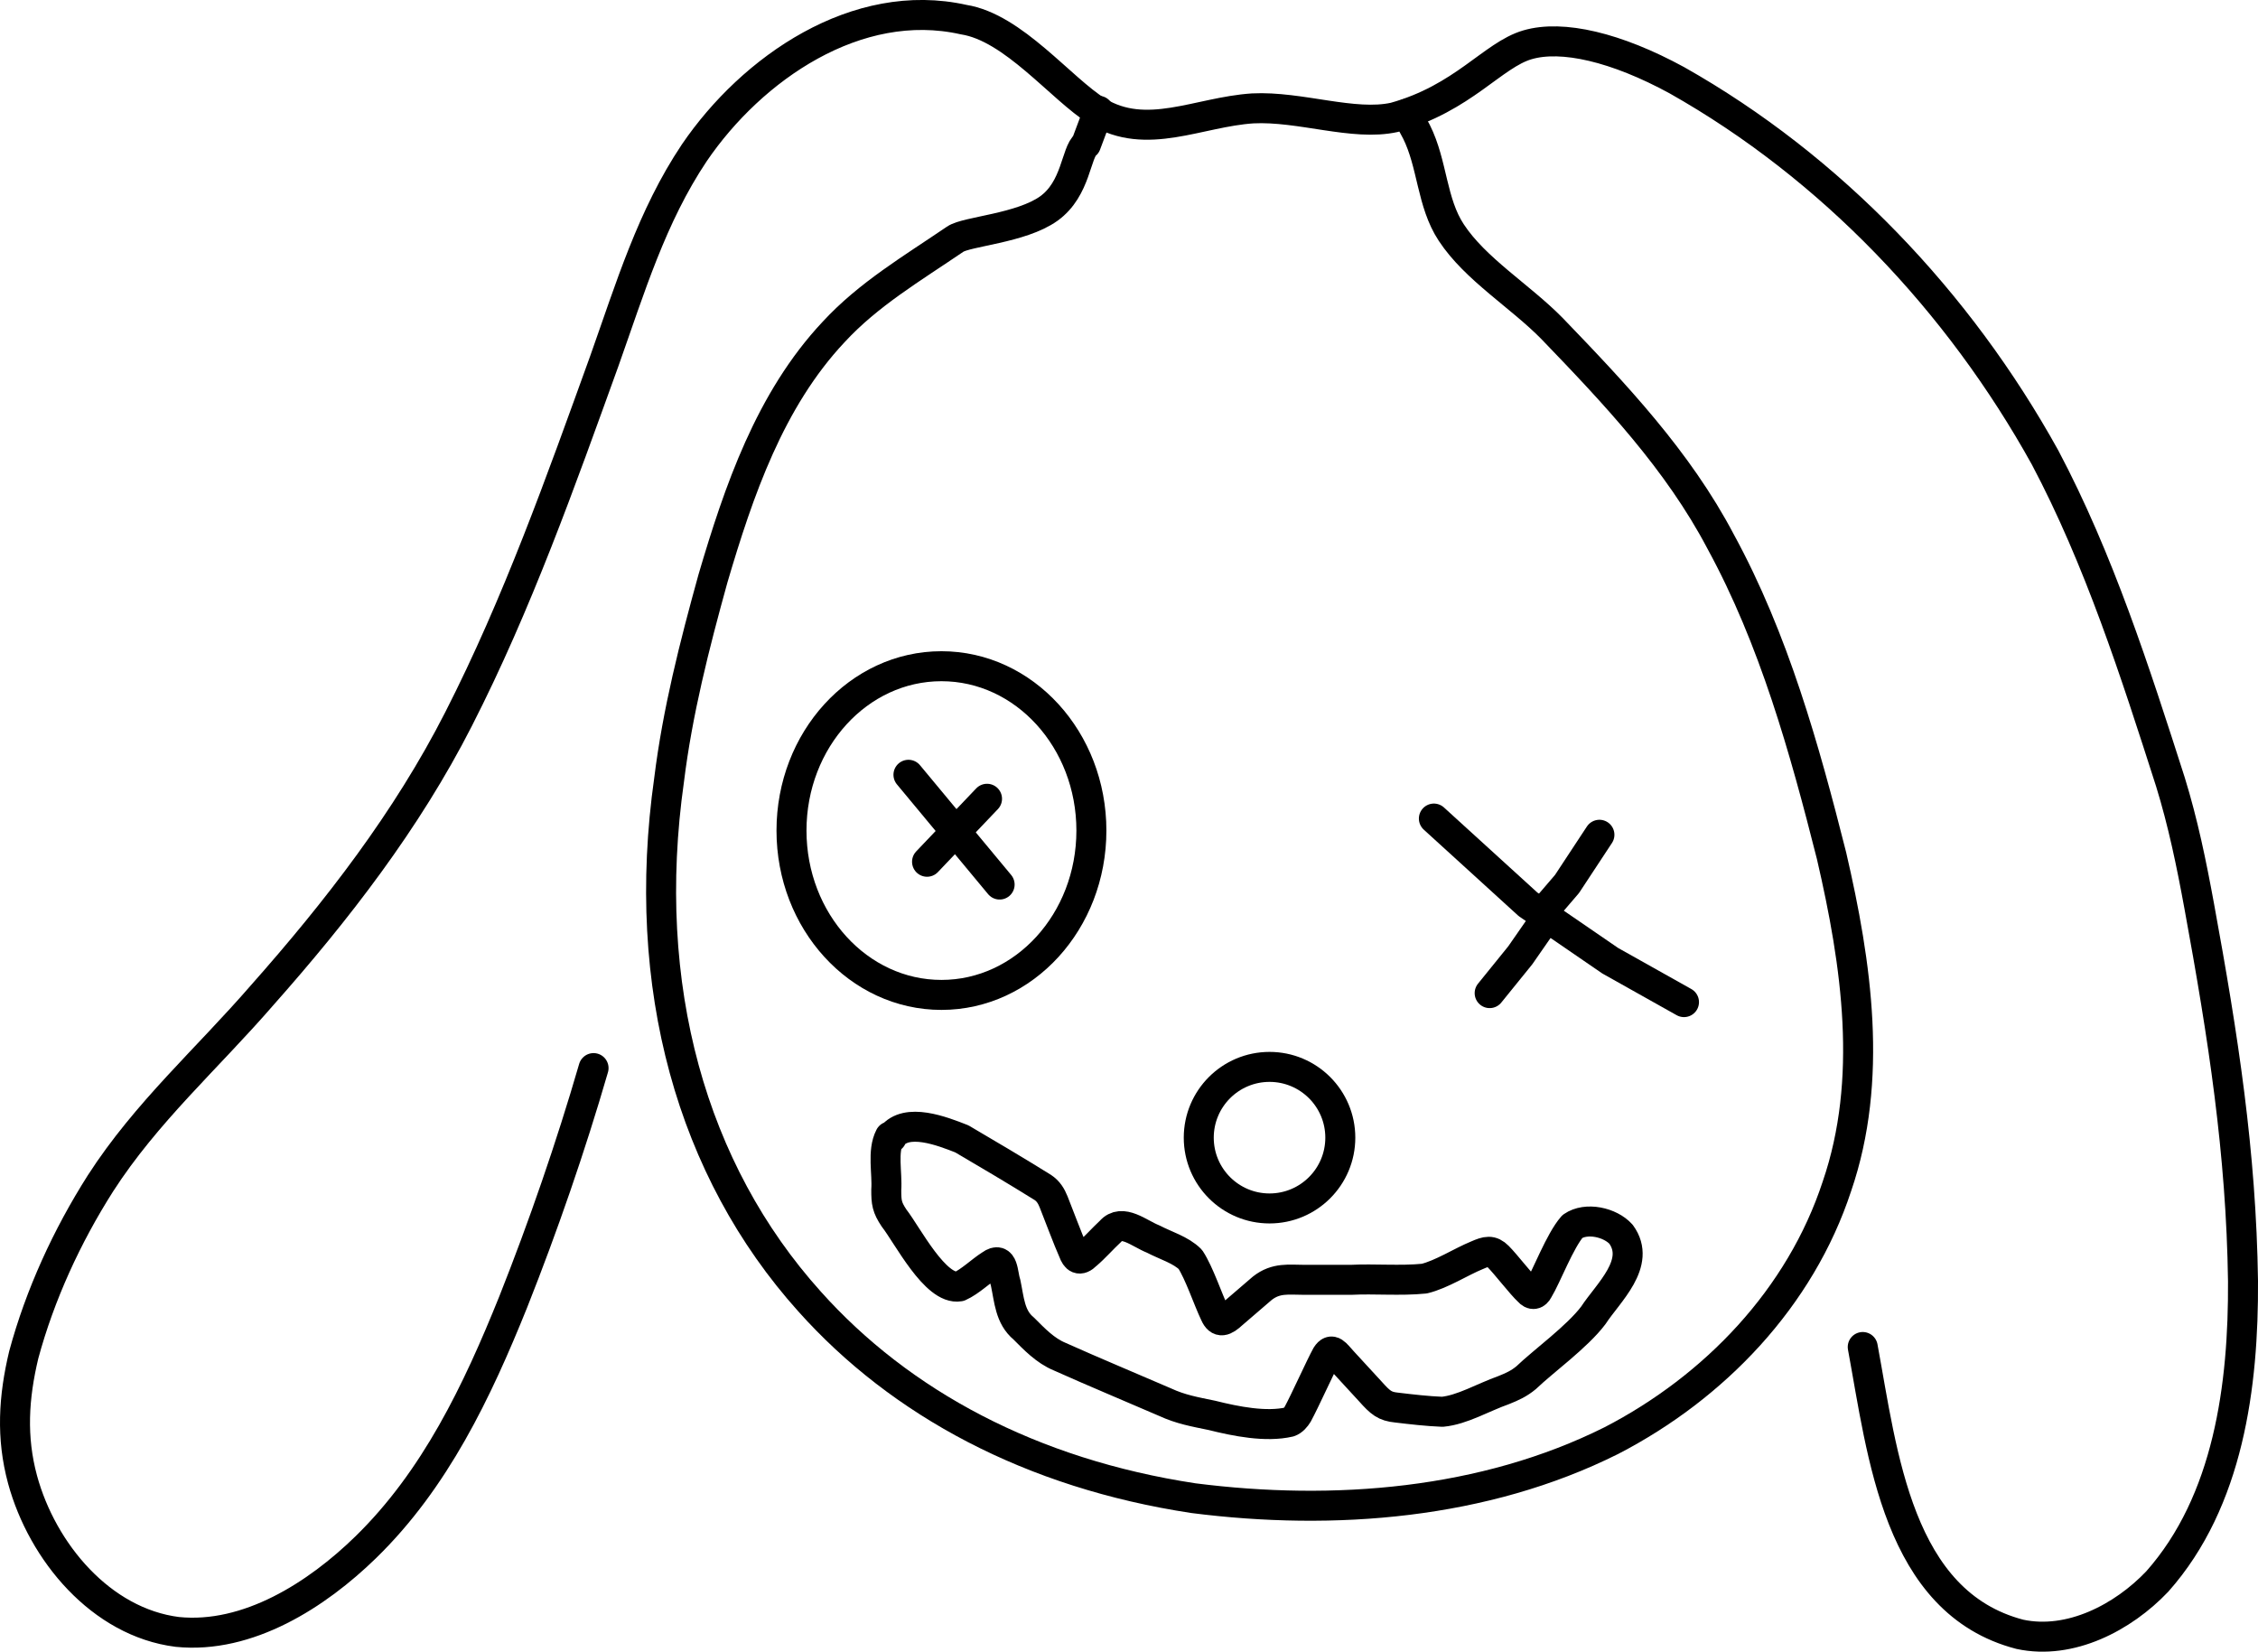
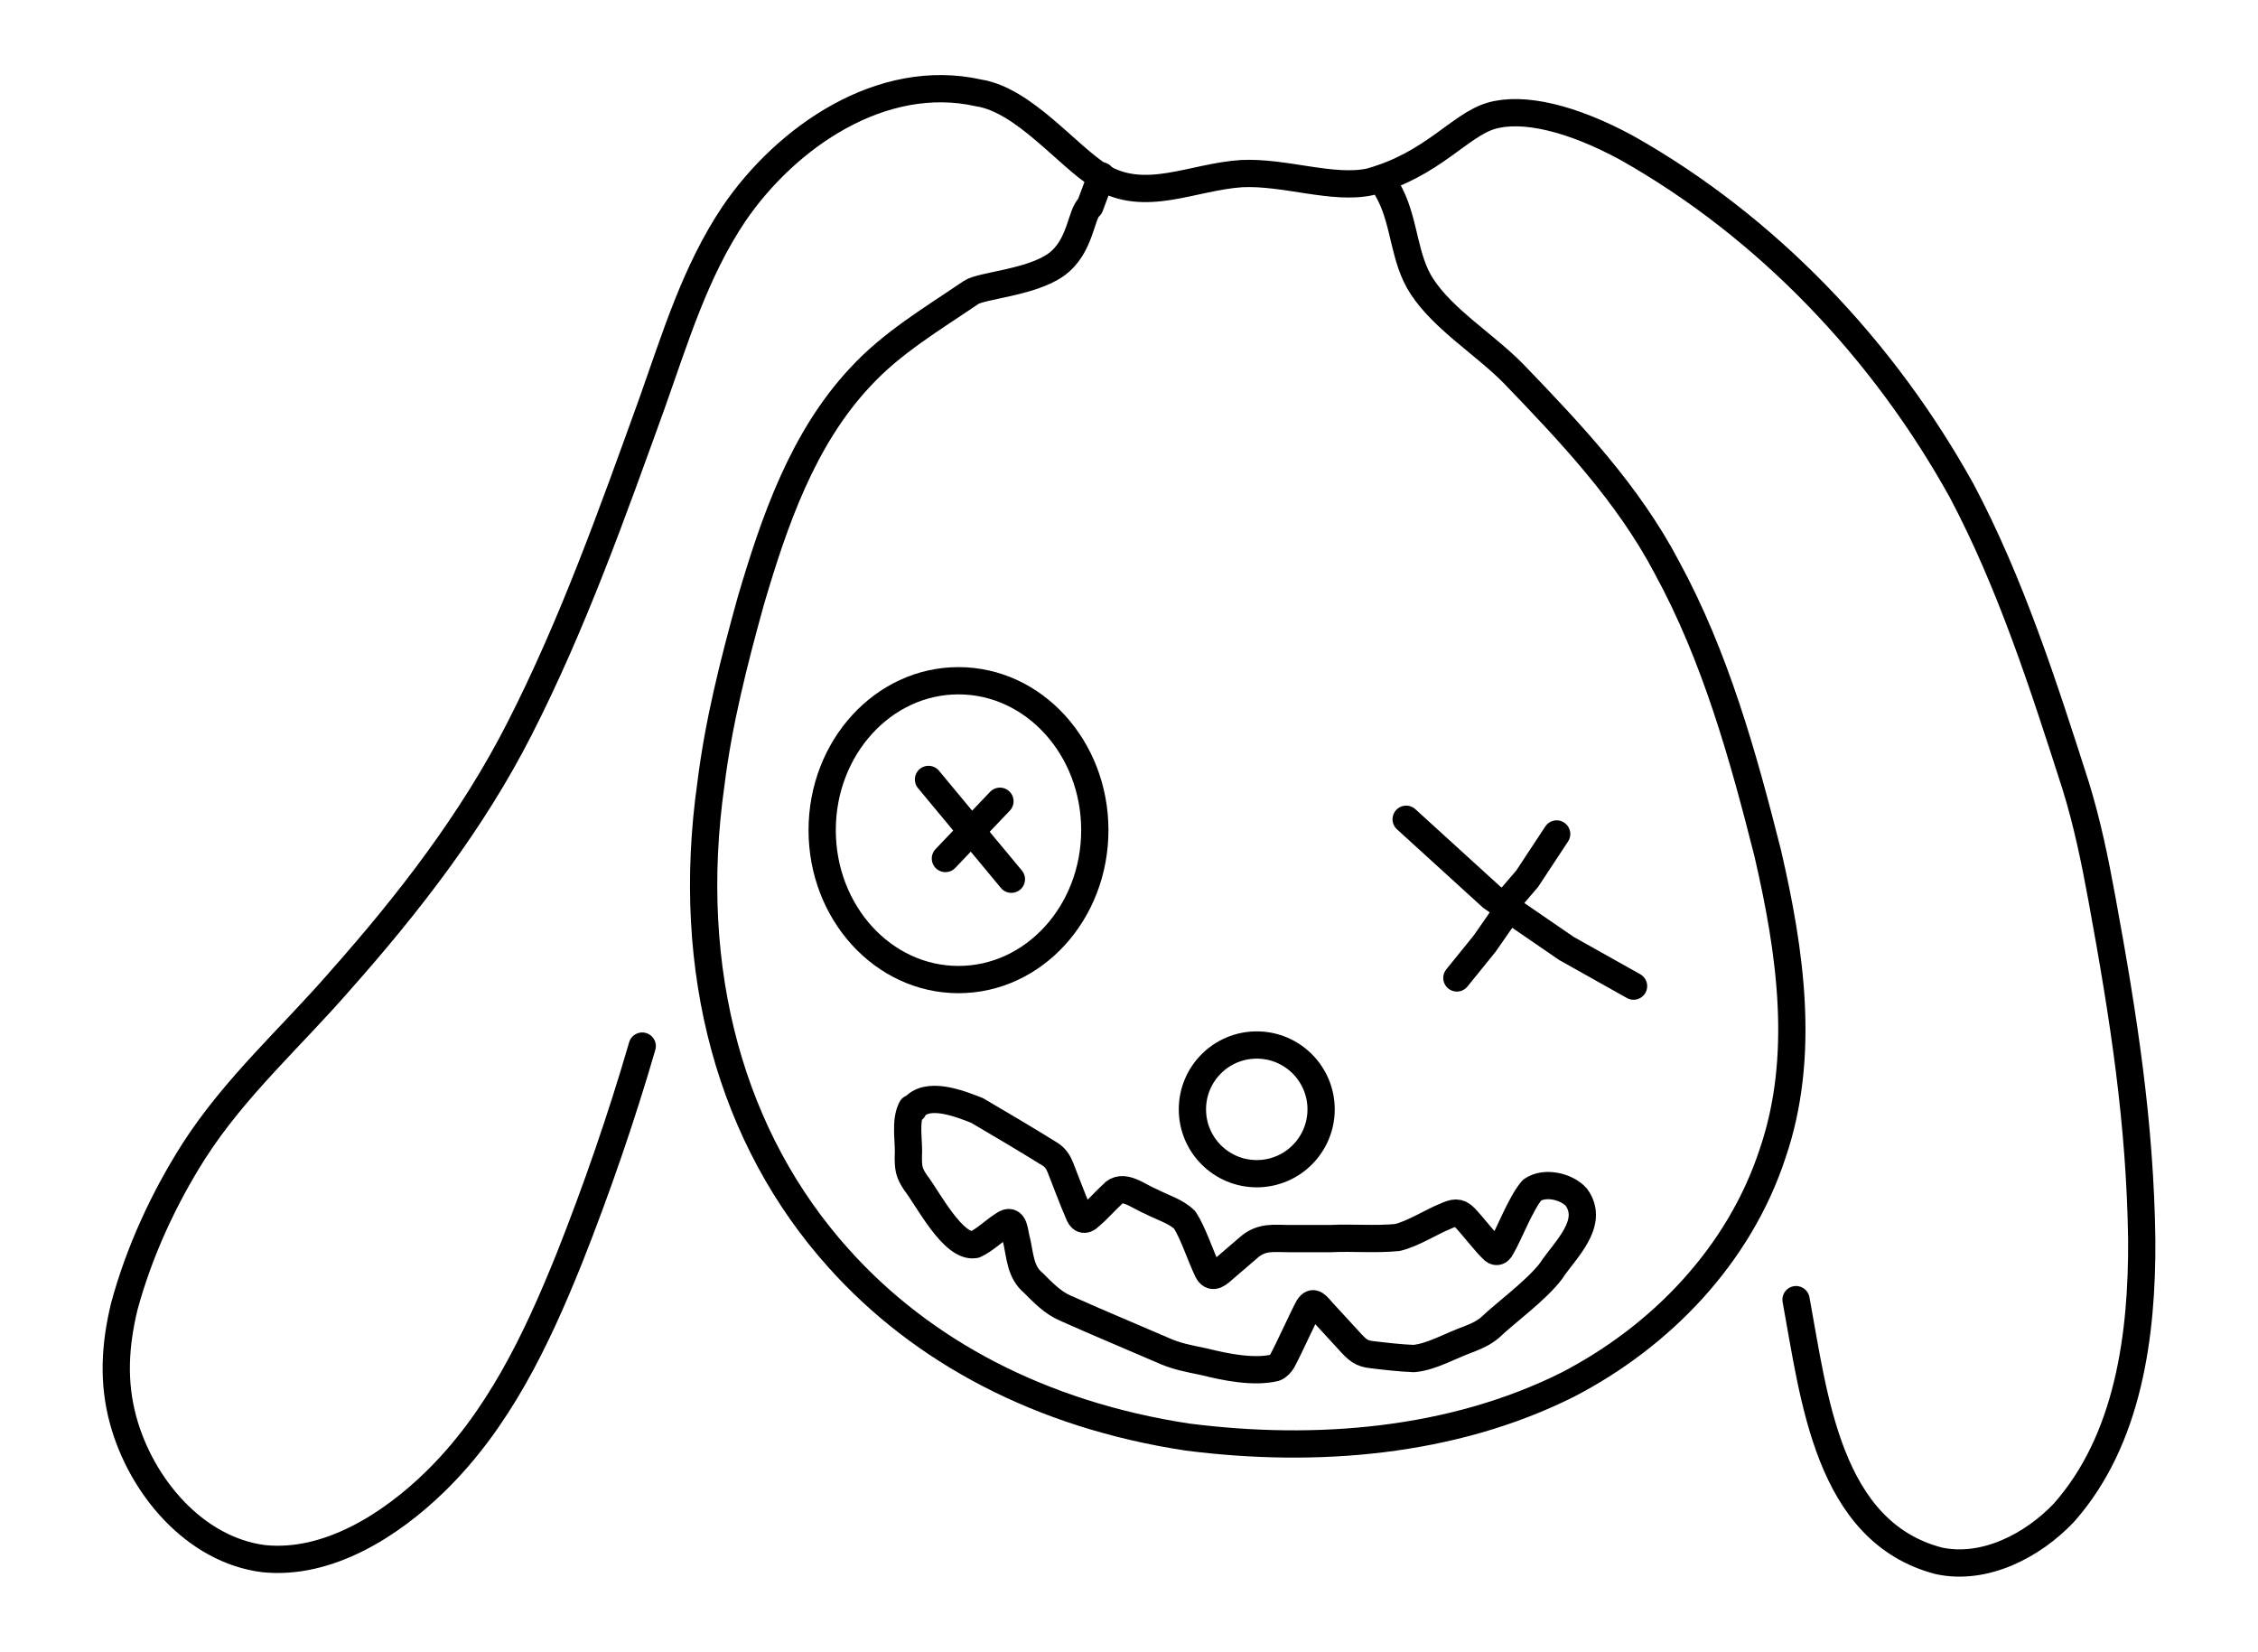
- <svg xmlns="http://www.w3.org/2000/svg" viewBox="0 0 376.46 275.37" fill="none" stroke="currentColor" stroke-width="5" stroke-linecap="round" stroke-linejoin="round" aria-labelledby="mrPeeksLogoTitle" role="img">
+ <svg xmlns="http://www.w3.org/2000/svg" viewBox="-18.82 -13.77 414.1 302.91" fill="none" stroke="currentColor" stroke-width="5" stroke-linecap="round" stroke-linejoin="round" aria-labelledby="mrPeeksLogoTitle" role="img">
  <path d="M310.56,224.57c3.3,17.8,5.8,42.6,26.2,47.9,8.4,1.8,17.2-2.8,22.9-8.8,11.9-13.4,14.4-32.7,14.3-50.1-.3-21.4-3.3-40.7-7.3-62.5-1.3-7.1-2.7-13.9-4.8-20.7-5.9-18.4-11.9-37.1-20.9-54.1-14.4-26-35.7-48.4-61.4-62.9-10.1-5.5-19.1-7.6-24.9-5.9s-10.7,8.9-22.2,12.1c-6.8,1.5-15.7-1.9-23.6-1.5-9.1.6-17.7,5.5-25.9.5-6.1-3.8-14-14-22.3-15.3-17.8-4-35.3,8.1-44.9,22.2-7.1,10.6-10.7,22.6-15,34.7-7.3,20.2-14.5,40.5-24.3,59.7-8.6,16.9-20.3,32-32.8,46.1-9.1,10.5-19.3,19.5-26.9,31.3-5.6,8.8-10.1,18.6-12.8,28.6-1.7,7.1-2.1,13.8-.2,20.8,3.3,12.1,13.1,23.8,25.8,25.4,11.8,1.2,23.3-6.2,31.4-14.1,11.6-11.3,18.6-26,24.6-40.9,5-12.6,9.6-25.9,13.4-39" stroke-miterlimit="10" />
  <path d="M183.16,18.47l-2.1,5.6c-1.7,1.3-1.6,7.4-6.2,10.7s-13.7,3.8-15.6,5.1c-7.2,4.9-14.5,9.2-20.3,15.5-10.6,11.3-15.8,26.5-20.1,41.1-3.1,11.2-5.9,22.2-7.3,33.5-4.9,34.5,3.8,65.2,23.4,87,15.2,17,37,28.7,64,32.8,23.5,3,48.5,1,69.7-9.6,17.2-8.9,31.5-23.8,37.6-42.4,6.1-17.8,3.3-37-.9-55.1-4.5-17.8-9.6-36.1-18.5-52.4-7.1-13.5-17.6-24.6-28.1-35.5-5.3-5.4-12.8-9.9-16.8-16-3.3-5-3.1-11.4-5.8-16.8l-1.6-3" stroke-miterlimit="10" />
  <polyline points="239.06 136.47 254.76 150.77 268.46 160.17 280.76 167.07" stroke-miterlimit="10" />
  <polyline points="266.66 139.17 261.26 147.37 257.06 152.27" stroke-miterlimit="10" />
  <polyline points="248.36 165.57 253.46 159.27 257.56 153.37" stroke-miterlimit="10" />
  <line x1="151.46" y1="129.17" x2="166.66" y2="147.47" stroke-miterlimit="10" />
  <line x1="164.56" y1="133.17" x2="154.56" y2="143.67" stroke-miterlimit="10" />
  <ellipse cx="156.96" cy="138.47" rx="25" ry="27.4" stroke-miterlimit="10" />
  <circle cx="211.66" cy="189.67" r="11.8" stroke-miterlimit="10" />
  <path d="M148.36,189.47c-1.3,2.5-.4,6.1-.6,8.9,0,2.1.1,2.9,1.3,4.7,2.2,2.8,6.9,12.1,10.9,11.4,1.8-.8,3.6-2.6,5.2-3.6,2.2-1.6,2,1.6,2.5,3,.6,2.8.7,5.7,3,7.6,1.8,1.8,3.6,3.7,6,4.7,5.8,2.6,11.6,5,17.6,7.6,2.6,1.2,4.9,1.6,7.8,2.2,4,1,9,2,12.9,1.1.6-.2,1.1-.8,1.4-1.3,1.2-2.2,3.8-8,4.8-9.8.9-1.4,1.5-.3,2.7,1,1.5,1.6,3.1,3.4,4.6,5,1.7,1.9,2.4,2.5,4.4,2.7,2.5.3,5.1.6,7.6.7,3.3-.3,6.8-2.4,10.2-3.6,1.5-.6,2.6-1.1,3.8-2.1,2.8-2.7,8.5-6.8,11.2-10.4,2.4-3.7,8.1-8.7,4.6-13.5-1.8-2-5.8-2.9-8.1-1.3-2.1,2.4-4.3,8.3-5.7,10.6-.4.8-1,.9-1.6.2-1.2-1.1-3.8-4.5-5.1-5.8-1.1-1.1-1.9-.9-3.5-.2-2.7,1.1-5.9,3.2-8.8,3.9-4,.4-8.3,0-12.2.2h-7.8c-2.6,0-4.7-.4-7,1.4-1.3,1.1-3.5,3-5,4.3-1.3,1.2-2.2,1.6-2.9,0-1.2-2.5-2.6-6.8-4.1-9.1-1.6-1.6-4.1-2.3-6.2-3.4-2.3-.9-5.2-3.5-7.1-1.3-1.3,1.2-2.7,2.8-4,3.9-1.2,1.2-1.8.6-2.2-.5-.9-2-2.5-6.3-3.3-8.3-.4-1-.9-1.8-1.8-2.4-4-2.5-9.9-6-13.5-8.1-3.3-1.3-9.2-3.6-11.7-.4v.2l-.3-.2Z" stroke-miterlimit="10" />
</svg>
